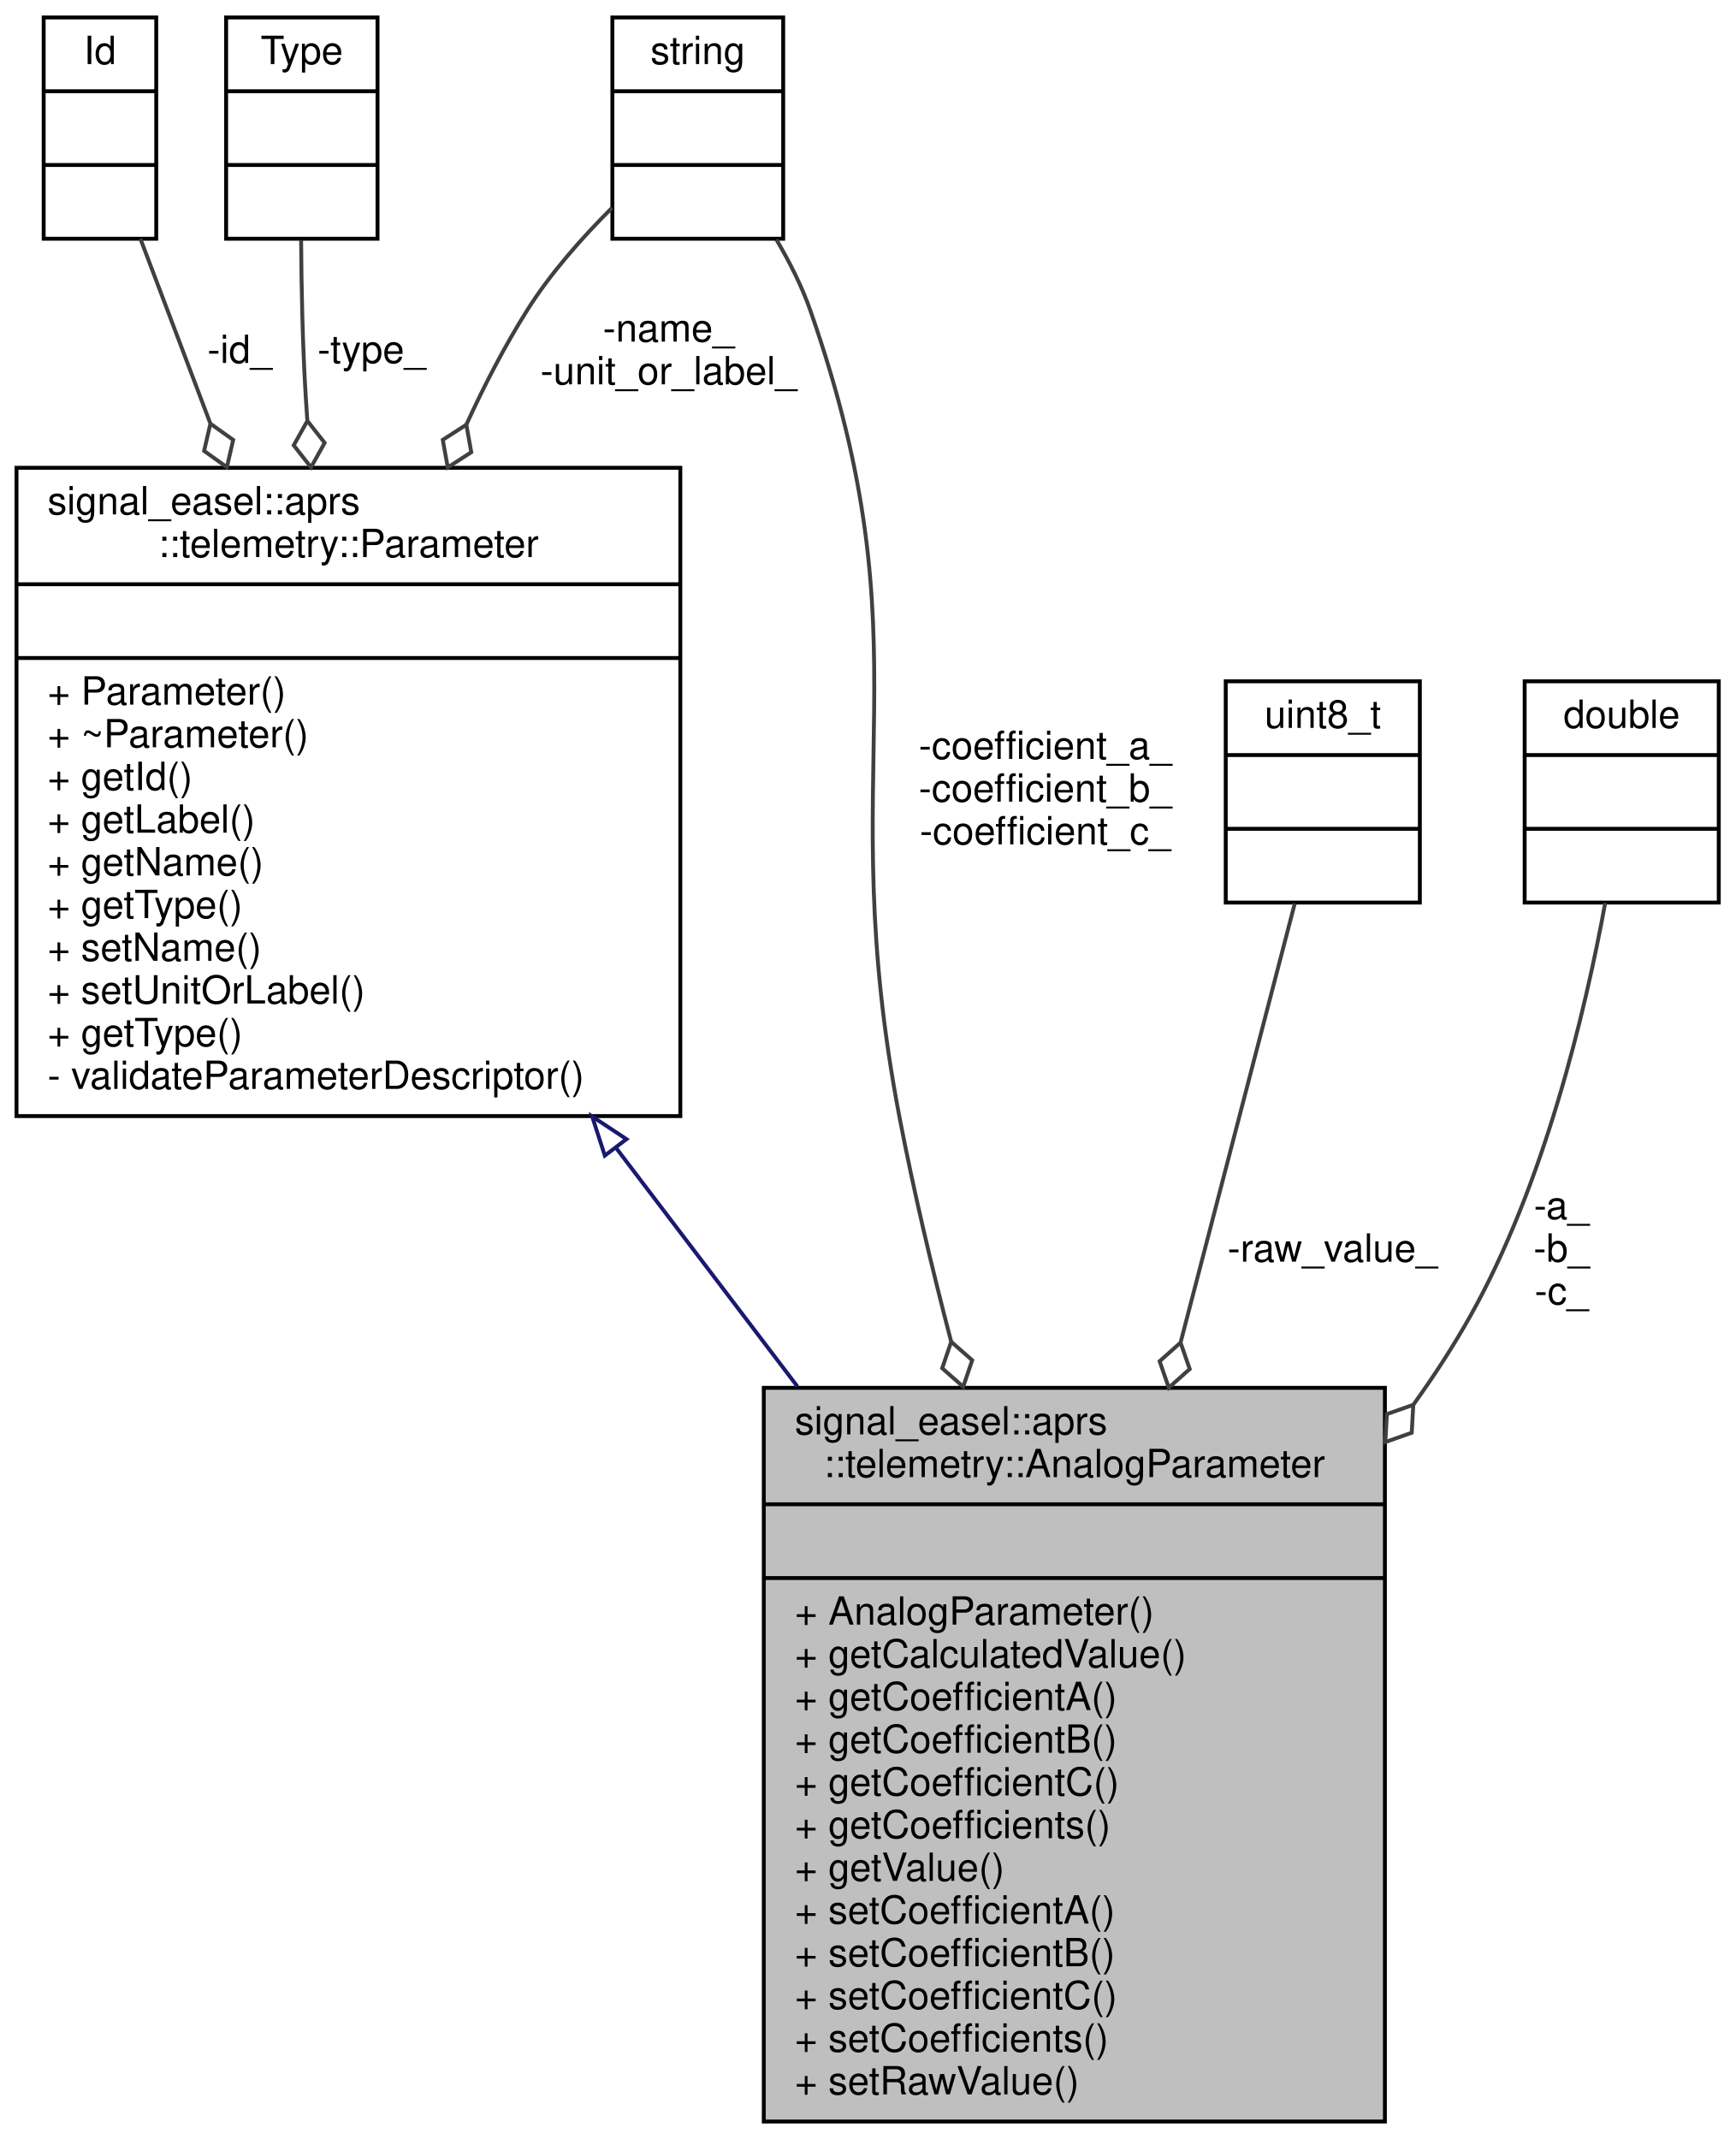
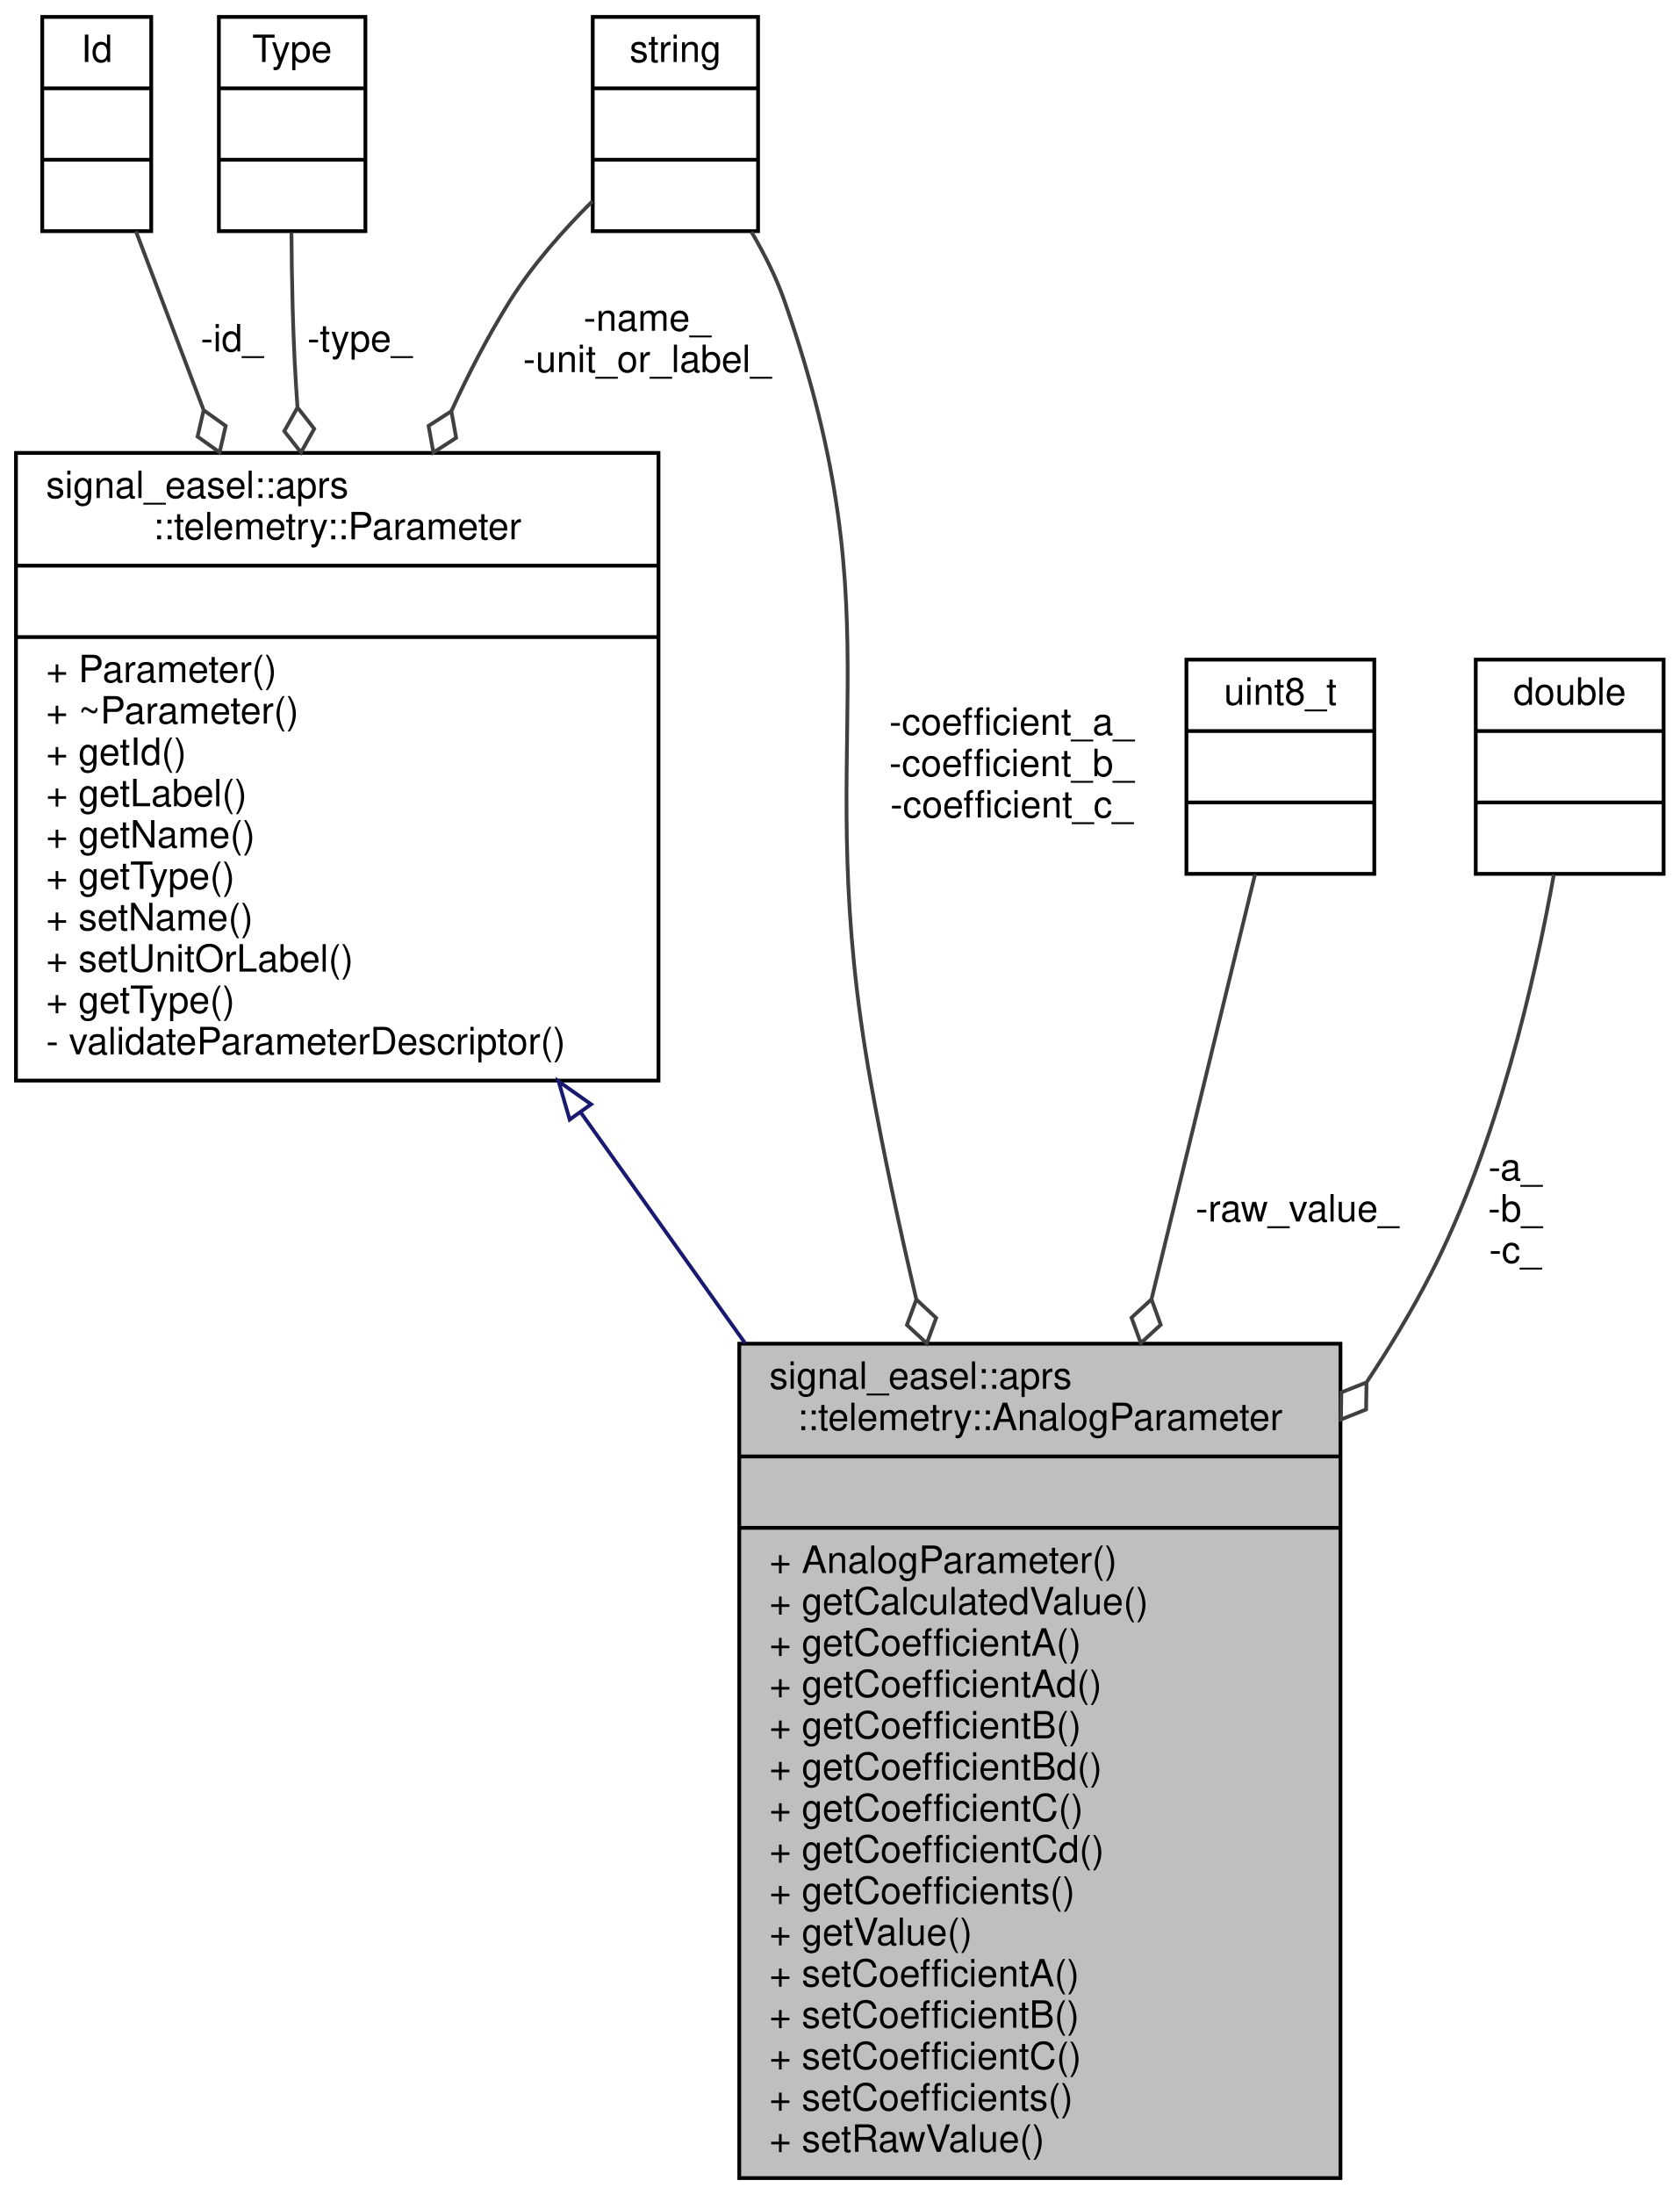
- <svg xmlns="http://www.w3.org/2000/svg" xmlns:xlink="http://www.w3.org/1999/xlink" width="447pt" height="551pt" viewBox="0.00 0.00 446.50 551.00">
-   <g id="graph0" class="graph" transform="scale(1 1) rotate(0) translate(4 547)">
+ <svg xmlns="http://www.w3.org/2000/svg" xmlns:xlink="http://www.w3.org/1999/xlink" width="447pt" height="584pt" viewBox="0.00 0.00 446.50 584.00">
+   <g id="graph0" class="graph" transform="scale(1 1) rotate(0) translate(4 580)">
    <g id="node1" class="node">
      <g id="a_node1">
        <a xlink:title=" ">
-           <polygon fill="#bfbfbf" stroke="black" points="192.5,-0.5 192.5,-189.5 352.5,-189.5 352.5,-0.5 192.5,-0.5" />
-           <text text-anchor="start" x="200.5" y="-177.5" font-family="Helvetica,sans-Serif" font-size="10.00">signal_easel::aprs</text>
-           <text text-anchor="middle" x="272.5" y="-166.5" font-family="Helvetica,sans-Serif" font-size="10.00">::telemetry::AnalogParameter</text>
-           <polyline fill="none" stroke="black" points="192.5,-159.5 352.5,-159.5 " />
-           <text text-anchor="middle" x="272.5" y="-147.5" font-family="Helvetica,sans-Serif" font-size="10.00"> </text>
-           <polyline fill="none" stroke="black" points="192.5,-140.5 352.5,-140.5 " />
-           <text text-anchor="start" x="200.5" y="-128.5" font-family="Helvetica,sans-Serif" font-size="10.00">+ AnalogParameter()</text>
-           <text text-anchor="start" x="200.5" y="-117.5" font-family="Helvetica,sans-Serif" font-size="10.00">+ getCalculatedValue()</text>
-           <text text-anchor="start" x="200.5" y="-106.5" font-family="Helvetica,sans-Serif" font-size="10.00">+ getCoefficientA()</text>
-           <text text-anchor="start" x="200.5" y="-95.5" font-family="Helvetica,sans-Serif" font-size="10.00">+ getCoefficientB()</text>
-           <text text-anchor="start" x="200.5" y="-84.5" font-family="Helvetica,sans-Serif" font-size="10.00">+ getCoefficientC()</text>
+           <polygon fill="#bfbfbf" stroke="black" points="192.5,-0.5 192.5,-222.5 352.5,-222.5 352.5,-0.5 192.5,-0.5" />
+           <text text-anchor="start" x="200.5" y="-210.5" font-family="Helvetica,sans-Serif" font-size="10.00">signal_easel::aprs</text>
+           <text text-anchor="middle" x="272.5" y="-199.5" font-family="Helvetica,sans-Serif" font-size="10.00">::telemetry::AnalogParameter</text>
+           <polyline fill="none" stroke="black" points="192.5,-192.5 352.5,-192.5 " />
+           <text text-anchor="middle" x="272.5" y="-180.5" font-family="Helvetica,sans-Serif" font-size="10.00"> </text>
+           <polyline fill="none" stroke="black" points="192.5,-173.5 352.5,-173.5 " />
+           <text text-anchor="start" x="200.5" y="-161.5" font-family="Helvetica,sans-Serif" font-size="10.00">+ AnalogParameter()</text>
+           <text text-anchor="start" x="200.5" y="-150.5" font-family="Helvetica,sans-Serif" font-size="10.00">+ getCalculatedValue()</text>
+           <text text-anchor="start" x="200.5" y="-139.5" font-family="Helvetica,sans-Serif" font-size="10.00">+ getCoefficientA()</text>
+           <text text-anchor="start" x="200.5" y="-128.5" font-family="Helvetica,sans-Serif" font-size="10.00">+ getCoefficientAd()</text>
+           <text text-anchor="start" x="200.5" y="-117.5" font-family="Helvetica,sans-Serif" font-size="10.00">+ getCoefficientB()</text>
+           <text text-anchor="start" x="200.5" y="-106.5" font-family="Helvetica,sans-Serif" font-size="10.00">+ getCoefficientBd()</text>
+           <text text-anchor="start" x="200.5" y="-95.5" font-family="Helvetica,sans-Serif" font-size="10.00">+ getCoefficientC()</text>
+           <text text-anchor="start" x="200.5" y="-84.5" font-family="Helvetica,sans-Serif" font-size="10.00">+ getCoefficientCd()</text>
          <text text-anchor="start" x="200.5" y="-73.5" font-family="Helvetica,sans-Serif" font-size="10.00">+ getCoefficients()</text>
          <text text-anchor="start" x="200.5" y="-62.5" font-family="Helvetica,sans-Serif" font-size="10.00">+ getValue()</text>
          <text text-anchor="start" x="200.5" y="-51.5" font-family="Helvetica,sans-Serif" font-size="10.00">+ setCoefficientA()</text>
          <text text-anchor="start" x="200.5" y="-40.5" font-family="Helvetica,sans-Serif" font-size="10.00">+ setCoefficientB()</text>
          <text text-anchor="start" x="200.5" y="-29.5" font-family="Helvetica,sans-Serif" font-size="10.00">+ setCoefficientC()</text>
          <text text-anchor="start" x="200.5" y="-18.5" font-family="Helvetica,sans-Serif" font-size="10.00">+ setCoefficients()</text>
          <text text-anchor="start" x="200.5" y="-7.5" font-family="Helvetica,sans-Serif" font-size="10.00">+ setRawValue()</text>
        </a>
      </g>
    </g>
    <g id="node2" class="node">
      <g id="a_node2">
        <a xlink:href="classsignal__easel_1_1aprs_1_1telemetry_1_1Parameter.html" target="_top" xlink:title="A representation of APRS telemetry parameters.">
-           <polygon fill="none" stroke="black" points="0,-259.5 0,-426.5 171,-426.5 171,-259.5 0,-259.5" />
-           <text text-anchor="start" x="8" y="-414.5" font-family="Helvetica,sans-Serif" font-size="10.00">signal_easel::aprs</text>
-           <text text-anchor="middle" x="85.5" y="-403.5" font-family="Helvetica,sans-Serif" font-size="10.00">::telemetry::Parameter</text>
-           <polyline fill="none" stroke="black" points="0,-396.5 171,-396.5 " />
-           <text text-anchor="middle" x="85.5" y="-384.5" font-family="Helvetica,sans-Serif" font-size="10.00"> </text>
-           <polyline fill="none" stroke="black" points="0,-377.5 171,-377.5 " />
-           <text text-anchor="start" x="8" y="-365.5" font-family="Helvetica,sans-Serif" font-size="10.00">+ Parameter()</text>
-           <text text-anchor="start" x="8" y="-354.5" font-family="Helvetica,sans-Serif" font-size="10.00">+ ~Parameter()</text>
-           <text text-anchor="start" x="8" y="-343.5" font-family="Helvetica,sans-Serif" font-size="10.00">+ getId()</text>
-           <text text-anchor="start" x="8" y="-332.5" font-family="Helvetica,sans-Serif" font-size="10.00">+ getLabel()</text>
-           <text text-anchor="start" x="8" y="-321.5" font-family="Helvetica,sans-Serif" font-size="10.00">+ getName()</text>
+           <polygon fill="none" stroke="black" points="0,-292.5 0,-459.5 171,-459.5 171,-292.5 0,-292.5" />
+           <text text-anchor="start" x="8" y="-447.5" font-family="Helvetica,sans-Serif" font-size="10.00">signal_easel::aprs</text>
+           <text text-anchor="middle" x="85.5" y="-436.5" font-family="Helvetica,sans-Serif" font-size="10.00">::telemetry::Parameter</text>
+           <polyline fill="none" stroke="black" points="0,-429.5 171,-429.5 " />
+           <text text-anchor="middle" x="85.5" y="-417.5" font-family="Helvetica,sans-Serif" font-size="10.00"> </text>
+           <polyline fill="none" stroke="black" points="0,-410.5 171,-410.5 " />
+           <text text-anchor="start" x="8" y="-398.5" font-family="Helvetica,sans-Serif" font-size="10.00">+ Parameter()</text>
+           <text text-anchor="start" x="8" y="-387.5" font-family="Helvetica,sans-Serif" font-size="10.00">+ ~Parameter()</text>
+           <text text-anchor="start" x="8" y="-376.5" font-family="Helvetica,sans-Serif" font-size="10.00">+ getId()</text>
+           <text text-anchor="start" x="8" y="-365.5" font-family="Helvetica,sans-Serif" font-size="10.00">+ getLabel()</text>
+           <text text-anchor="start" x="8" y="-354.5" font-family="Helvetica,sans-Serif" font-size="10.00">+ getName()</text>
+           <text text-anchor="start" x="8" y="-343.5" font-family="Helvetica,sans-Serif" font-size="10.00">+ getType()</text>
+           <text text-anchor="start" x="8" y="-332.5" font-family="Helvetica,sans-Serif" font-size="10.00">+ setName()</text>
+           <text text-anchor="start" x="8" y="-321.5" font-family="Helvetica,sans-Serif" font-size="10.00">+ setUnitOrLabel()</text>
          <text text-anchor="start" x="8" y="-310.5" font-family="Helvetica,sans-Serif" font-size="10.00">+ getType()</text>
-           <text text-anchor="start" x="8" y="-299.5" font-family="Helvetica,sans-Serif" font-size="10.00">+ setName()</text>
-           <text text-anchor="start" x="8" y="-288.5" font-family="Helvetica,sans-Serif" font-size="10.00">+ setUnitOrLabel()</text>
-           <text text-anchor="start" x="8" y="-277.5" font-family="Helvetica,sans-Serif" font-size="10.00">+ getType()</text>
-           <text text-anchor="start" x="8" y="-266.5" font-family="Helvetica,sans-Serif" font-size="10.00">- validateParameterDescriptor()</text>
+           <text text-anchor="start" x="8" y="-299.5" font-family="Helvetica,sans-Serif" font-size="10.00">- validateParameterDescriptor()</text>
        </a>
      </g>
    </g>
    <g id="edge1" class="edge">
-       <path fill="none" stroke="midnightblue" d="M154.52,-251.21C169.73,-231.2 185.87,-209.96 201.17,-189.84" />
-       <polygon fill="none" stroke="midnightblue" points="151.55,-249.32 148.29,-259.4 157.13,-253.56 151.55,-249.32" />
+       <path fill="none" stroke="midnightblue" d="M150.38,-283.93C164.45,-264.17 179.48,-243.07 194.02,-222.67" />
+       <polygon fill="none" stroke="midnightblue" points="147.36,-282.13 144.41,-292.3 153.06,-286.19 147.36,-282.13" />
    </g>
    <g id="node3" class="node">
      <g id="a_node3">
        <a xlink:title=" ">
-           <polygon fill="none" stroke="black" points="7,-485.5 7,-542.5 36,-542.5 36,-485.5 7,-485.5" />
-           <text text-anchor="middle" x="21.5" y="-530.5" font-family="Helvetica,sans-Serif" font-size="10.00">Id</text>
-           <polyline fill="none" stroke="black" points="7,-523.5 36,-523.5 " />
-           <text text-anchor="middle" x="21.5" y="-511.5" font-family="Helvetica,sans-Serif" font-size="10.00"> </text>
-           <polyline fill="none" stroke="black" points="7,-504.5 36,-504.5 " />
-           <text text-anchor="middle" x="21.5" y="-492.5" font-family="Helvetica,sans-Serif" font-size="10.00"> </text>
+           <polygon fill="none" stroke="black" points="7,-518.5 7,-575.5 36,-575.5 36,-518.5 7,-518.5" />
+           <text text-anchor="middle" x="21.5" y="-563.5" font-family="Helvetica,sans-Serif" font-size="10.00">Id</text>
+           <polyline fill="none" stroke="black" points="7,-556.5 36,-556.5 " />
+           <text text-anchor="middle" x="21.5" y="-544.5" font-family="Helvetica,sans-Serif" font-size="10.00"> </text>
+           <polyline fill="none" stroke="black" points="7,-537.5 36,-537.5 " />
+           <text text-anchor="middle" x="21.5" y="-525.5" font-family="Helvetica,sans-Serif" font-size="10.00"> </text>
        </a>
      </g>
    </g>
    <g id="edge2" class="edge">
-       <path fill="none" stroke="#404040" d="M31.93,-485.47C36.95,-472.2 43.31,-455.41 49.87,-438.08" />
-       <polygon fill="none" stroke="#404040" points="49.95,-437.87 48.33,-430.84 54.2,-426.65 55.82,-433.68 49.95,-437.87" />
-       <text text-anchor="middle" x="57.5" y="-453.5" font-family="Helvetica,sans-Serif" font-size="10.00"> -id_</text>
+       <path fill="none" stroke="#404040" d="M31.93,-518.47C36.95,-505.2 43.31,-488.41 49.87,-471.08" />
+       <polygon fill="none" stroke="#404040" points="49.95,-470.87 48.33,-463.84 54.2,-459.65 55.82,-466.68 49.95,-470.87" />
+       <text text-anchor="middle" x="57.5" y="-486.5" font-family="Helvetica,sans-Serif" font-size="10.00"> -id_</text>
    </g>
    <g id="node4" class="node">
      <g id="a_node4">
        <a xlink:title=" ">
-           <polygon fill="none" stroke="black" points="54,-485.5 54,-542.5 93,-542.5 93,-485.5 54,-485.5" />
-           <text text-anchor="middle" x="73.5" y="-530.5" font-family="Helvetica,sans-Serif" font-size="10.00">Type</text>
-           <polyline fill="none" stroke="black" points="54,-523.5 93,-523.5 " />
-           <text text-anchor="middle" x="73.5" y="-511.5" font-family="Helvetica,sans-Serif" font-size="10.00"> </text>
-           <polyline fill="none" stroke="black" points="54,-504.5 93,-504.5 " />
-           <text text-anchor="middle" x="73.5" y="-492.5" font-family="Helvetica,sans-Serif" font-size="10.00"> </text>
+           <polygon fill="none" stroke="black" points="54,-518.5 54,-575.5 93,-575.5 93,-518.5 54,-518.5" />
+           <text text-anchor="middle" x="73.5" y="-563.5" font-family="Helvetica,sans-Serif" font-size="10.00">Type</text>
+           <polyline fill="none" stroke="black" points="54,-556.5 93,-556.5 " />
+           <text text-anchor="middle" x="73.5" y="-544.5" font-family="Helvetica,sans-Serif" font-size="10.00"> </text>
+           <polyline fill="none" stroke="black" points="54,-537.5 93,-537.5 " />
+           <text text-anchor="middle" x="73.5" y="-525.5" font-family="Helvetica,sans-Serif" font-size="10.00"> </text>
        </a>
      </g>
    </g>
    <g id="edge3" class="edge">
-       <path fill="none" stroke="#404040" d="M73.32,-485.19C73.39,-472.86 73.69,-458.2 74.5,-445 74.63,-442.94 74.77,-440.86 74.91,-438.77" />
-       <polygon fill="none" stroke="#404040" points="74.93,-438.59 71.41,-432.29 75.86,-426.62 79.38,-432.92 74.93,-438.59" />
-       <text text-anchor="middle" x="91.5" y="-453.5" font-family="Helvetica,sans-Serif" font-size="10.00"> -type_</text>
+       <path fill="none" stroke="#404040" d="M73.32,-518.19C73.39,-505.86 73.69,-491.2 74.5,-478 74.63,-475.94 74.77,-473.86 74.91,-471.77" />
+       <polygon fill="none" stroke="#404040" points="74.93,-471.59 71.41,-465.29 75.86,-459.62 79.38,-465.92 74.93,-471.59" />
+       <text text-anchor="middle" x="91.5" y="-486.5" font-family="Helvetica,sans-Serif" font-size="10.00"> -type_</text>
    </g>
    <g id="node5" class="node">
      <g id="a_node5">
        <a xlink:title=" ">
-           <polygon fill="none" stroke="black" points="153.5,-485.5 153.5,-542.5 197.5,-542.5 197.5,-485.5 153.5,-485.5" />
-           <text text-anchor="middle" x="175.5" y="-530.5" font-family="Helvetica,sans-Serif" font-size="10.00">string</text>
-           <polyline fill="none" stroke="black" points="153.5,-523.5 197.5,-523.5 " />
-           <text text-anchor="middle" x="175.5" y="-511.5" font-family="Helvetica,sans-Serif" font-size="10.00"> </text>
-           <polyline fill="none" stroke="black" points="153.5,-504.5 197.5,-504.5 " />
-           <text text-anchor="middle" x="175.5" y="-492.5" font-family="Helvetica,sans-Serif" font-size="10.00"> </text>
+           <polygon fill="none" stroke="black" points="153.5,-518.5 153.5,-575.5 197.5,-575.5 197.5,-518.5 153.5,-518.5" />
+           <text text-anchor="middle" x="175.5" y="-563.5" font-family="Helvetica,sans-Serif" font-size="10.00">string</text>
+           <polyline fill="none" stroke="black" points="153.5,-556.5 197.5,-556.5 " />
+           <text text-anchor="middle" x="175.5" y="-544.5" font-family="Helvetica,sans-Serif" font-size="10.00"> </text>
+           <polyline fill="none" stroke="black" points="153.5,-537.5 197.5,-537.5 " />
+           <text text-anchor="middle" x="175.5" y="-525.5" font-family="Helvetica,sans-Serif" font-size="10.00"> </text>
        </a>
      </g>
    </g>
    <g id="edge6" class="edge">
-       <path fill="none" stroke="#404040" d="M195.73,-485.32C199.16,-479.5 202.32,-473.24 204.5,-467 235.19,-379.2 209.96,-350.34 227.5,-259 231.1,-240.26 235.77,-220.52 240.74,-201.51" />
-       <polygon fill="none" stroke="#404040" points="240.78,-201.37 238.46,-194.55 243.87,-189.78 246.19,-196.61 240.78,-201.37" />
-       <text text-anchor="middle" x="265" y="-351.5" font-family="Helvetica,sans-Serif" font-size="10.00"> -coefficient_a_</text>
-       <text text-anchor="middle" x="265" y="-340.5" font-family="Helvetica,sans-Serif" font-size="10.00">-coefficient_b_</text>
-       <text text-anchor="middle" x="265" y="-329.5" font-family="Helvetica,sans-Serif" font-size="10.00">-coefficient_c_</text>
+       <path fill="none" stroke="#404040" d="M195.73,-518.32C199.16,-512.5 202.32,-506.24 204.5,-500 235.19,-412.2 211.04,-383.54 227.5,-292 230.87,-273.28 235.08,-253.61 239.58,-234.44" />
+       <polygon fill="none" stroke="#404040" points="239.62,-234.26 237.12,-227.49 242.4,-222.59 244.9,-229.35 239.62,-234.26" />
+       <text text-anchor="middle" x="265" y="-384.5" font-family="Helvetica,sans-Serif" font-size="10.00"> -coefficient_a_</text>
+       <text text-anchor="middle" x="265" y="-373.5" font-family="Helvetica,sans-Serif" font-size="10.00">-coefficient_b_</text>
+       <text text-anchor="middle" x="265" y="-362.5" font-family="Helvetica,sans-Serif" font-size="10.00">-coefficient_c_</text>
    </g>
    <g id="edge4" class="edge">
-       <path fill="none" stroke="#404040" d="M153.39,-493.45C145.7,-485.79 137.49,-476.55 131.5,-467 125.76,-457.85 120.57,-447.88 115.92,-437.7" />
-       <polygon fill="none" stroke="#404040" points="115.88,-437.6 109.81,-433.7 111.09,-426.6 117.15,-430.51 115.88,-437.6" />
-       <text text-anchor="middle" x="168" y="-459" font-family="Helvetica,sans-Serif" font-size="10.00"> -name_</text>
-       <text text-anchor="middle" x="168" y="-448" font-family="Helvetica,sans-Serif" font-size="10.00">-unit_or_label_</text>
+       <path fill="none" stroke="#404040" d="M153.39,-526.45C145.7,-518.79 137.49,-509.55 131.5,-500 125.76,-490.85 120.57,-480.88 115.92,-470.7" />
+       <polygon fill="none" stroke="#404040" points="115.88,-470.6 109.81,-466.7 111.09,-459.6 117.15,-463.51 115.88,-470.6" />
+       <text text-anchor="middle" x="168" y="-492" font-family="Helvetica,sans-Serif" font-size="10.00"> -name_</text>
+       <text text-anchor="middle" x="168" y="-481" font-family="Helvetica,sans-Serif" font-size="10.00">-unit_or_label_</text>
    </g>
    <g id="node6" class="node">
      <g id="a_node6">
        <a xlink:title=" ">
-           <polygon fill="none" stroke="black" points="311.5,-314.5 311.5,-371.5 361.5,-371.5 361.5,-314.5 311.5,-314.5" />
-           <text text-anchor="middle" x="336.5" y="-359.5" font-family="Helvetica,sans-Serif" font-size="10.00">uint8_t</text>
-           <polyline fill="none" stroke="black" points="311.5,-352.5 361.5,-352.5 " />
-           <text text-anchor="middle" x="336.5" y="-340.5" font-family="Helvetica,sans-Serif" font-size="10.00"> </text>
-           <polyline fill="none" stroke="black" points="311.5,-333.5 361.5,-333.5 " />
-           <text text-anchor="middle" x="336.5" y="-321.5" font-family="Helvetica,sans-Serif" font-size="10.00"> </text>
+           <polygon fill="none" stroke="black" points="311.5,-347.5 311.5,-404.5 361.5,-404.5 361.5,-347.5 311.5,-347.5" />
+           <text text-anchor="middle" x="336.5" y="-392.5" font-family="Helvetica,sans-Serif" font-size="10.00">uint8_t</text>
+           <polyline fill="none" stroke="black" points="311.5,-385.5 361.5,-385.5 " />
+           <text text-anchor="middle" x="336.5" y="-373.5" font-family="Helvetica,sans-Serif" font-size="10.00"> </text>
+           <polyline fill="none" stroke="black" points="311.5,-366.5 361.5,-366.5 " />
+           <text text-anchor="middle" x="336.5" y="-354.5" font-family="Helvetica,sans-Serif" font-size="10.00"> </text>
        </a>
      </g>
    </g>
    <g id="edge5" class="edge">
-       <path fill="none" stroke="#404040" d="M329.28,-314.26C322.11,-286.69 310.66,-242.69 299.92,-201.38" />
-       <polygon fill="none" stroke="#404040" points="299.86,-201.15 294.47,-196.35 296.83,-189.54 302.22,-194.34 299.86,-201.15" />
-       <text text-anchor="middle" x="339" y="-222" font-family="Helvetica,sans-Serif" font-size="10.00"> -raw_value_</text>
+       <path fill="none" stroke="#404040" d="M329.77,-347.4C323.14,-320.21 312.54,-276.72 302.25,-234.51" />
+       <polygon fill="none" stroke="#404040" points="302.2,-234.31 296.89,-229.43 299.36,-222.66 304.66,-227.54 302.2,-234.31" />
+       <text text-anchor="middle" x="341" y="-255" font-family="Helvetica,sans-Serif" font-size="10.00"> -raw_value_</text>
    </g>
    <g id="node7" class="node">
      <g id="a_node7">
        <a xlink:title=" ">
-           <polygon fill="none" stroke="black" points="388.5,-314.5 388.5,-371.5 438.5,-371.5 438.5,-314.5 388.5,-314.5" />
-           <text text-anchor="middle" x="413.5" y="-359.5" font-family="Helvetica,sans-Serif" font-size="10.00">double</text>
-           <polyline fill="none" stroke="black" points="388.5,-352.5 438.5,-352.5 " />
-           <text text-anchor="middle" x="413.5" y="-340.5" font-family="Helvetica,sans-Serif" font-size="10.00"> </text>
-           <polyline fill="none" stroke="black" points="388.5,-333.5 438.5,-333.5 " />
-           <text text-anchor="middle" x="413.5" y="-321.5" font-family="Helvetica,sans-Serif" font-size="10.00"> </text>
+           <polygon fill="none" stroke="black" points="388.5,-347.5 388.5,-404.5 438.5,-404.5 438.5,-347.5 388.5,-347.5" />
+           <text text-anchor="middle" x="413.5" y="-392.5" font-family="Helvetica,sans-Serif" font-size="10.00">double</text>
+           <polyline fill="none" stroke="black" points="388.5,-385.5 438.5,-385.5 " />
+           <text text-anchor="middle" x="413.5" y="-373.5" font-family="Helvetica,sans-Serif" font-size="10.00"> </text>
+           <polyline fill="none" stroke="black" points="388.5,-366.5 438.5,-366.5 " />
+           <text text-anchor="middle" x="413.5" y="-354.5" font-family="Helvetica,sans-Serif" font-size="10.00"> </text>
        </a>
      </g>
    </g>
    <g id="edge7" class="edge">
-       <path fill="none" stroke="#404040" d="M409.25,-314.39C404.08,-286.25 393.58,-242.03 374.5,-208 370.16,-200.26 365.2,-192.62 359.85,-185.18" />
-       <polygon fill="none" stroke="#404040" points="359.81,-185.13 353.01,-182.73 352.61,-175.53 359.41,-177.93 359.81,-185.13" />
-       <text text-anchor="middle" x="398" y="-233" font-family="Helvetica,sans-Serif" font-size="10.00"> -a_</text>
-       <text text-anchor="middle" x="398" y="-222" font-family="Helvetica,sans-Serif" font-size="10.00">-b_</text>
-       <text text-anchor="middle" x="398" y="-211" font-family="Helvetica,sans-Serif" font-size="10.00">-c_</text>
+       <path fill="none" stroke="#404040" d="M409.29,-347.35C404.26,-319.37 394.21,-275.45 376.5,-241 371.54,-231.35 365.77,-221.74 359.55,-212.38" />
+       <polygon fill="none" stroke="#404040" points="359.43,-212.21 352.73,-209.54 352.63,-202.33 359.32,-205 359.43,-212.21" />
+       <text text-anchor="middle" x="399" y="-266" font-family="Helvetica,sans-Serif" font-size="10.00"> -a_</text>
+       <text text-anchor="middle" x="399" y="-255" font-family="Helvetica,sans-Serif" font-size="10.00">-b_</text>
+       <text text-anchor="middle" x="399" y="-244" font-family="Helvetica,sans-Serif" font-size="10.00">-c_</text>
    </g>
  </g>
</svg>
